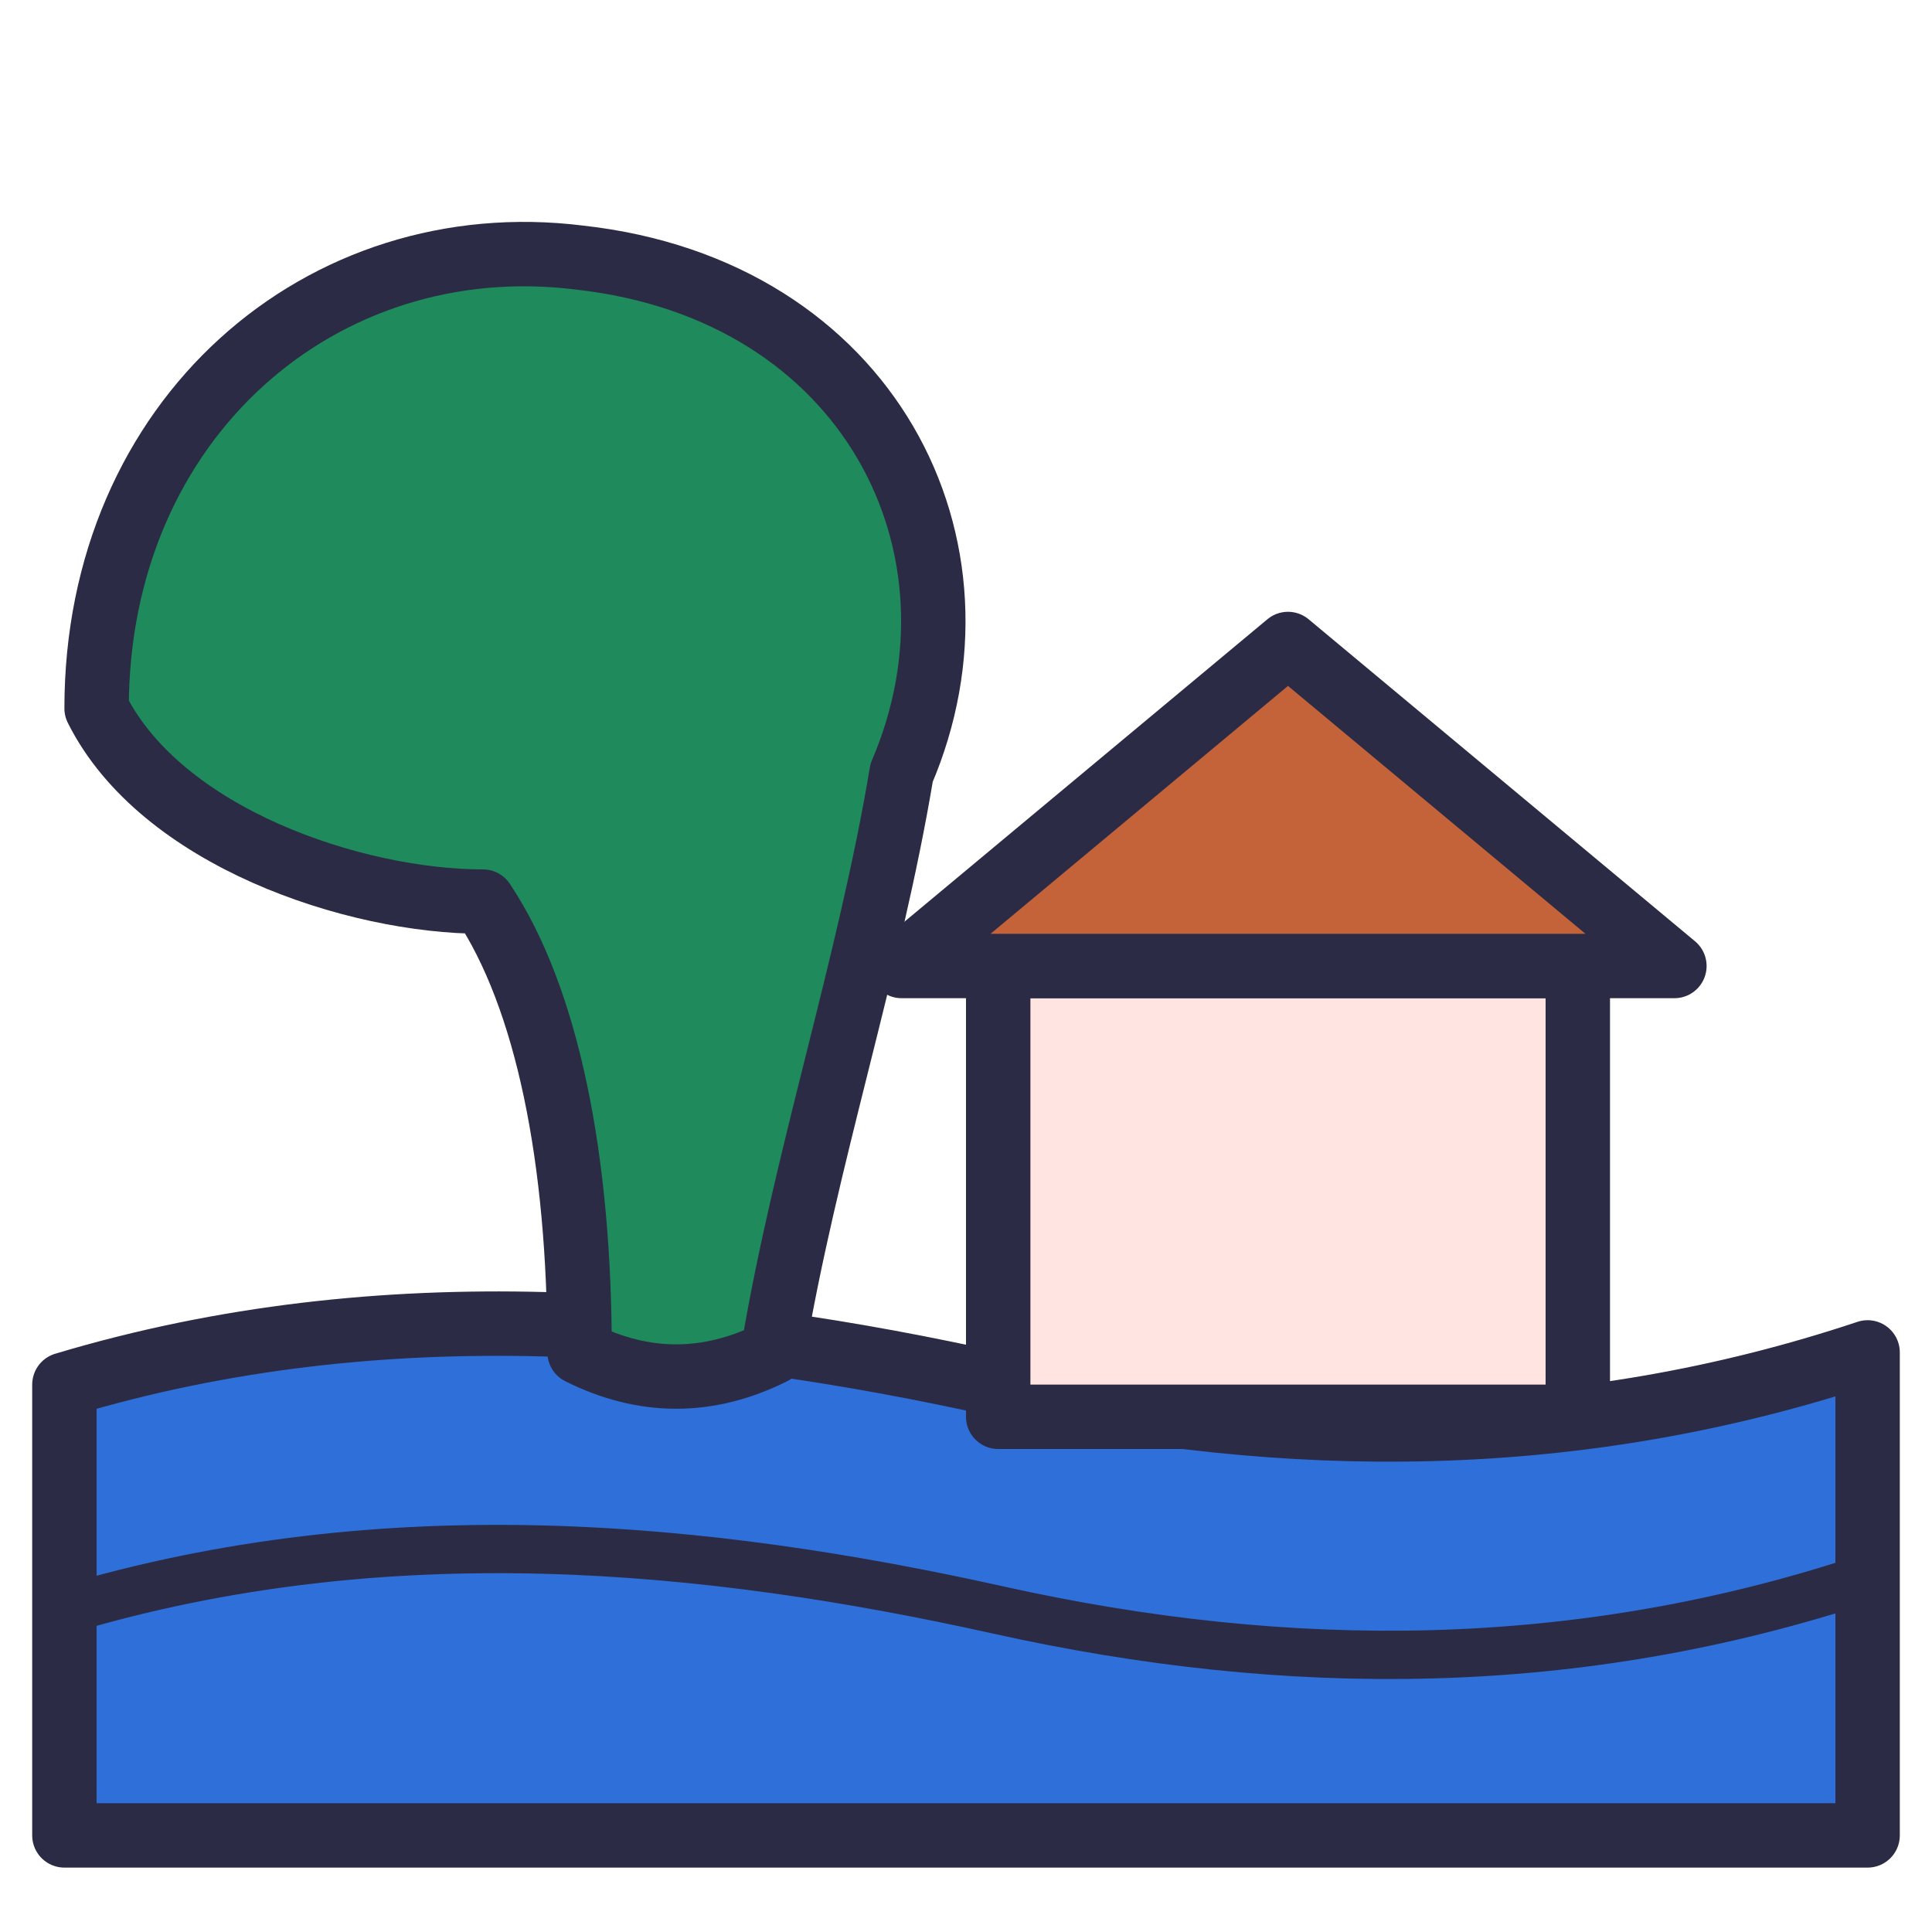
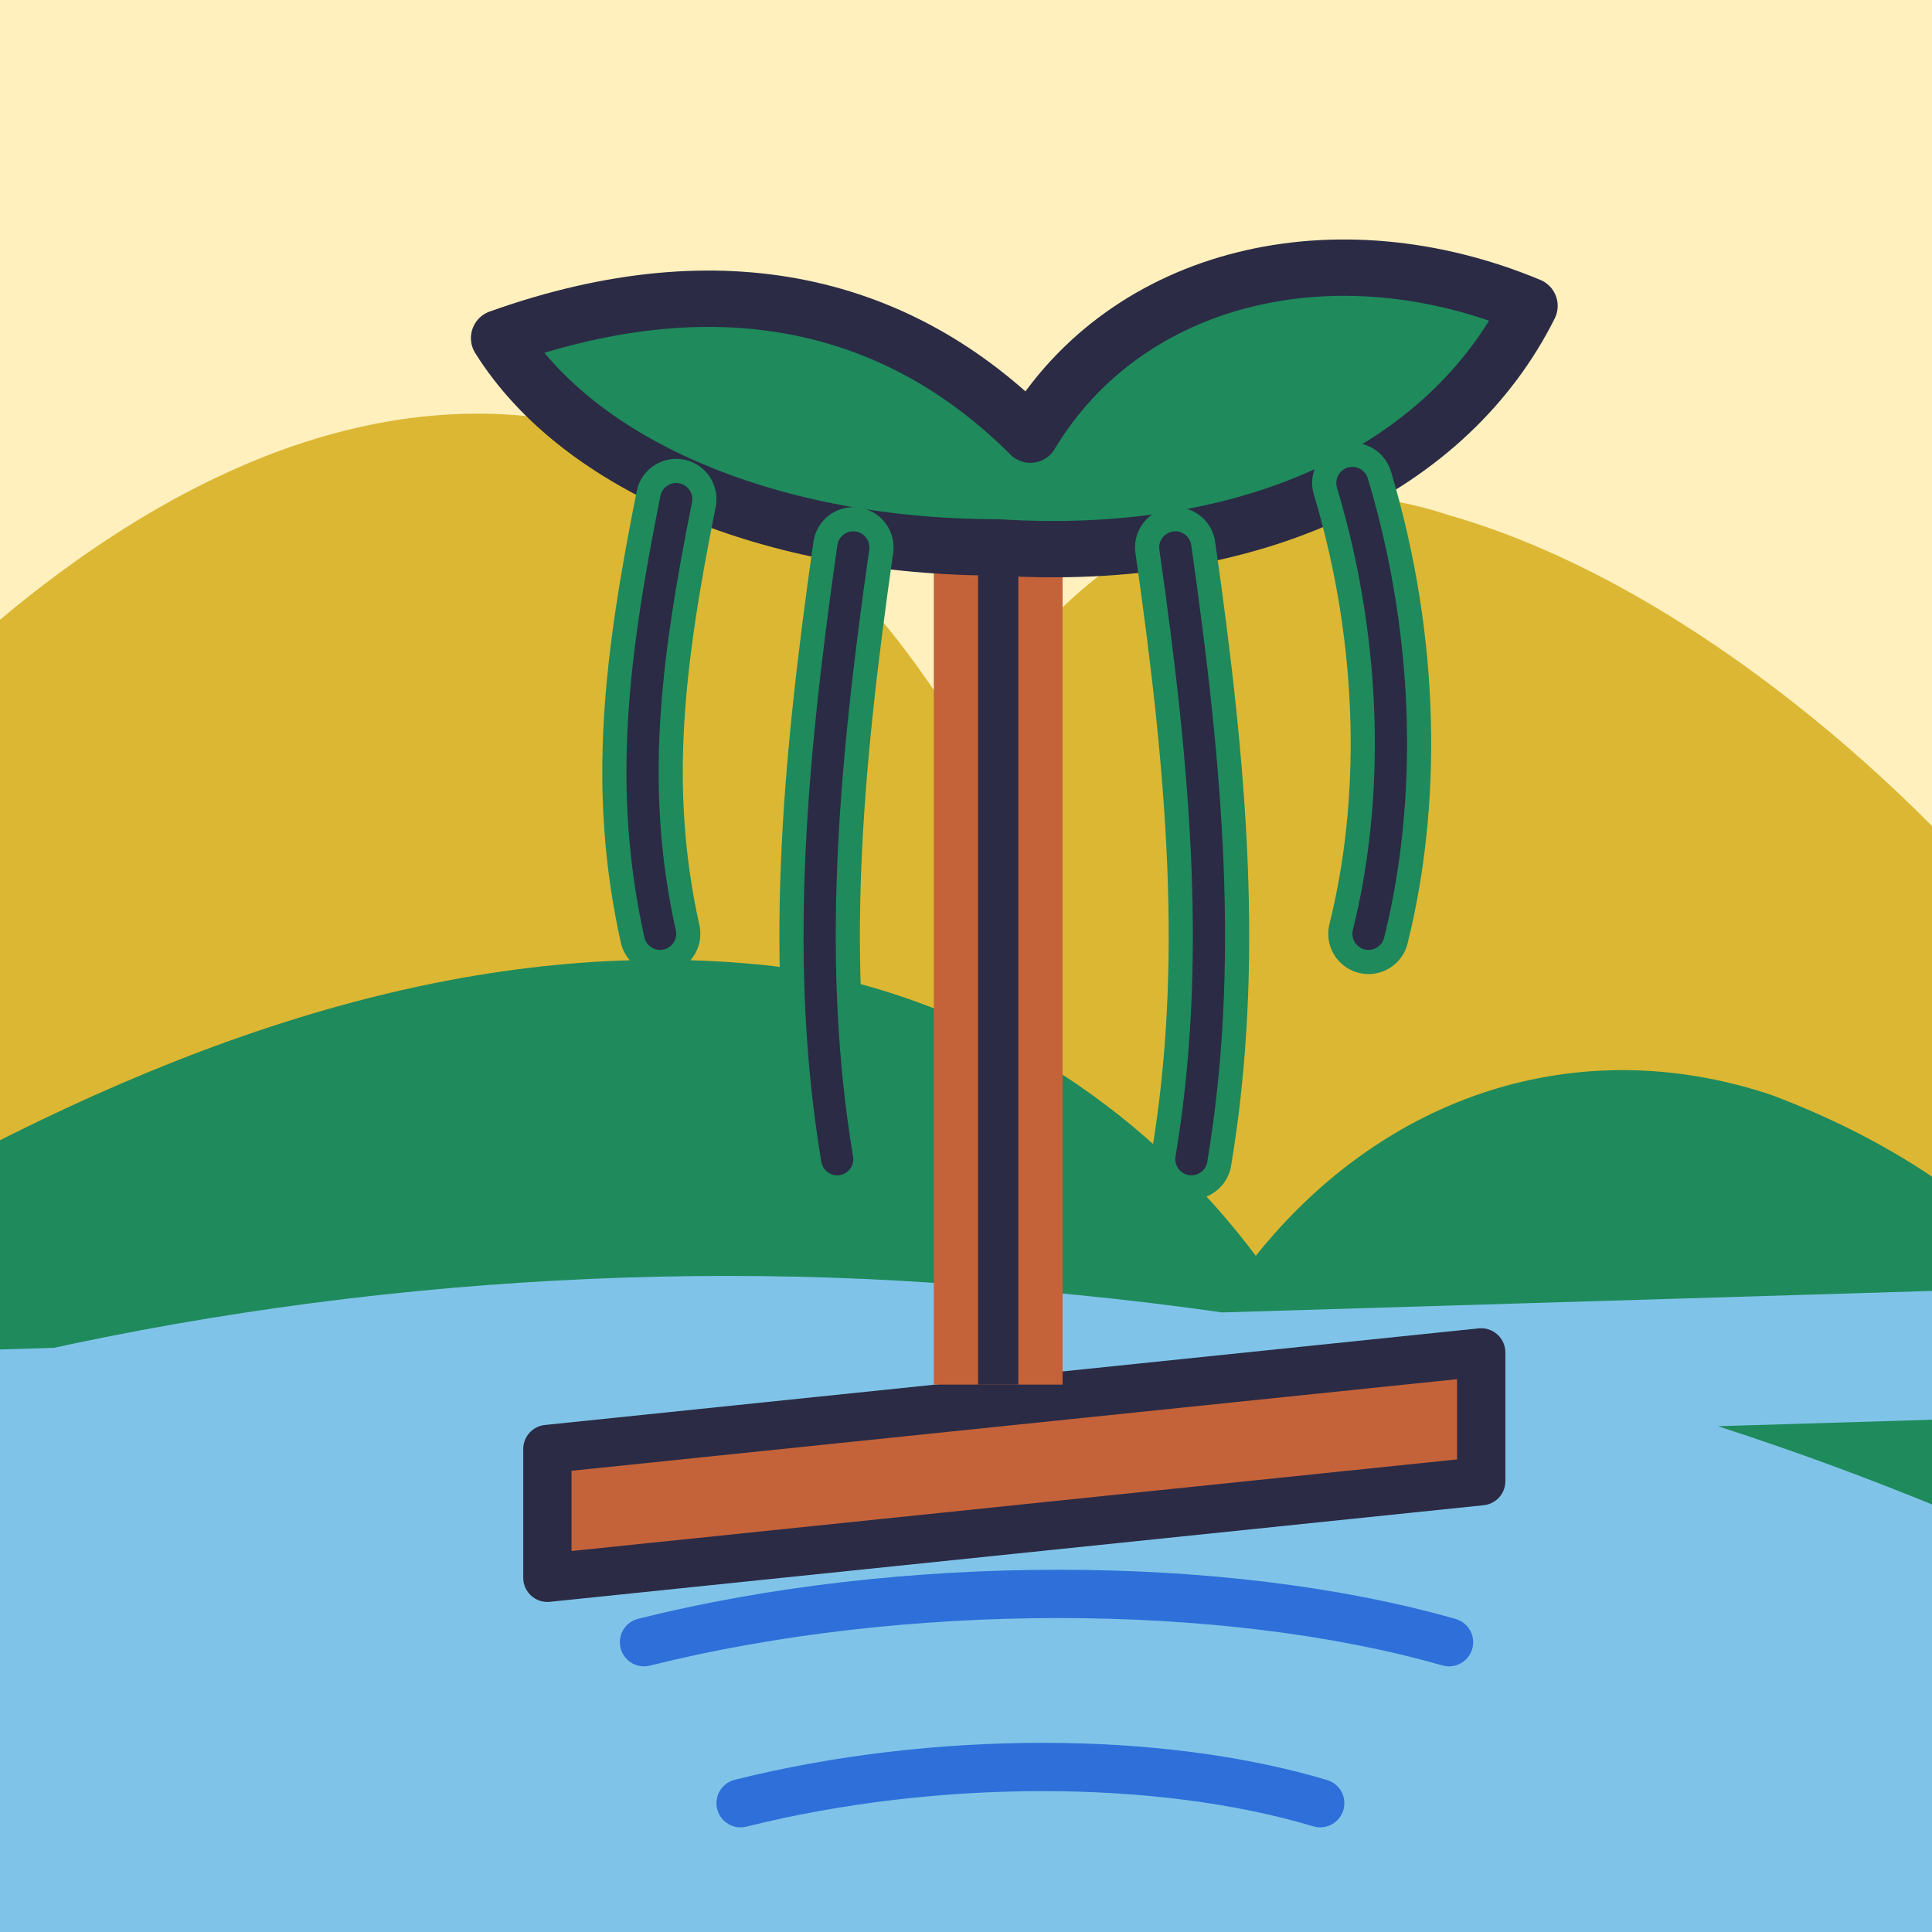
<svg xmlns="http://www.w3.org/2000/svg" viewBox="0 0 120 120" width="120" height="120" role="img" aria-label="제천 의림지" data-landmark="uirimji-reservoir">
-   <g fill="none" stroke="#2B2B45" stroke-width="4" stroke-linecap="round" stroke-linejoin="round">
-     <path d="M4 86C24 80 44 82 62 86C80 90 98 90 116 84V114H4Z" fill="#2E6FD9" />
-     <path d="M62 88V60H98V88Z" fill="#FFE4E1" />
-     <path d="M56 60L80 40L104 60Z" fill="#C4633A" />
-     <path d="M6 44C6 26 20 14 36 16C54 18 62 34 56 48C54 60 50 72 48 84C44 86 40 86 36 84C36 72 34 62 30 56C22 56 10 52 6 44Z" fill="#1F8A5C" />
-     <path d="M4 100C24 94 44 96 62 100C80 104 98 104 116 98" stroke-width="3" />
-   </g>
+   <rect x="-6" y="-6" width="132" height="132" fill="#FFF0BE" />
+   <path d="M-6 126V44C6 32 20 24 34 26C46 28 54 36 60 46C66 34 78 28 90 32C104 36 118 48 126 58V126Z" fill="#DCB733" />
+   <path d="M-6 74C12 64 30 58 48 60C62 62 72 70 78 78C86 68 98 64 110 68C118 71 123 75 126 78V126H-6Z" fill="#1F8A5C" />
+   <path d="M-6 126V86C16 80 40 78 62 80C88 82 108 88 126 96V126ZM-6 84L126 80V88L-6 92Z" fill="#7FC4E8" />
+   <path d="M34 90L92 84V92L34 98Z" fill="#C4633A" stroke="#2B2B45" stroke-width="3" stroke-linejoin="round" />
+   <path d="M62 86V32" stroke="#C4633A" stroke-width="8" fill="none" />
+   <path d="M62 86V32" stroke="#2B2B45" stroke-width="2.5" fill="none" />
+   <path d="M62 34C48 34 36 29 31 21C45 16 56 19 64 27C70 17 83 14 95 19C90 29 78 35 62 34Z" fill="#1F8A5C" stroke="#2B2B45" stroke-width="3.5" stroke-linejoin="round" />
+   <path d="M42 31C40 41 39 49 41 58M53 34C51 48 50 60 52 72M73 34C75 48 76 60 74 72M84 30C87 40 87 50 85 58" stroke="#1F8A5C" stroke-width="5" fill="none" stroke-linecap="round" />
+   <path d="M42 31C40 41 39 49 41 58M53 34C51 48 50 60 52 72M73 34C75 48 76 60 74 72M84 30C87 40 87 50 85 58" stroke="#2B2B45" stroke-width="2" fill="none" stroke-linecap="round" />
+   <path d="M40 102C56 98 76 98 90 102" stroke="#2E6FD9" stroke-width="3" fill="none" stroke-linecap="round" />
+   <path d="M46 112C58 109 72 109 82 112" stroke="#2E6FD9" stroke-width="3" fill="none" stroke-linecap="round" />
</svg>
